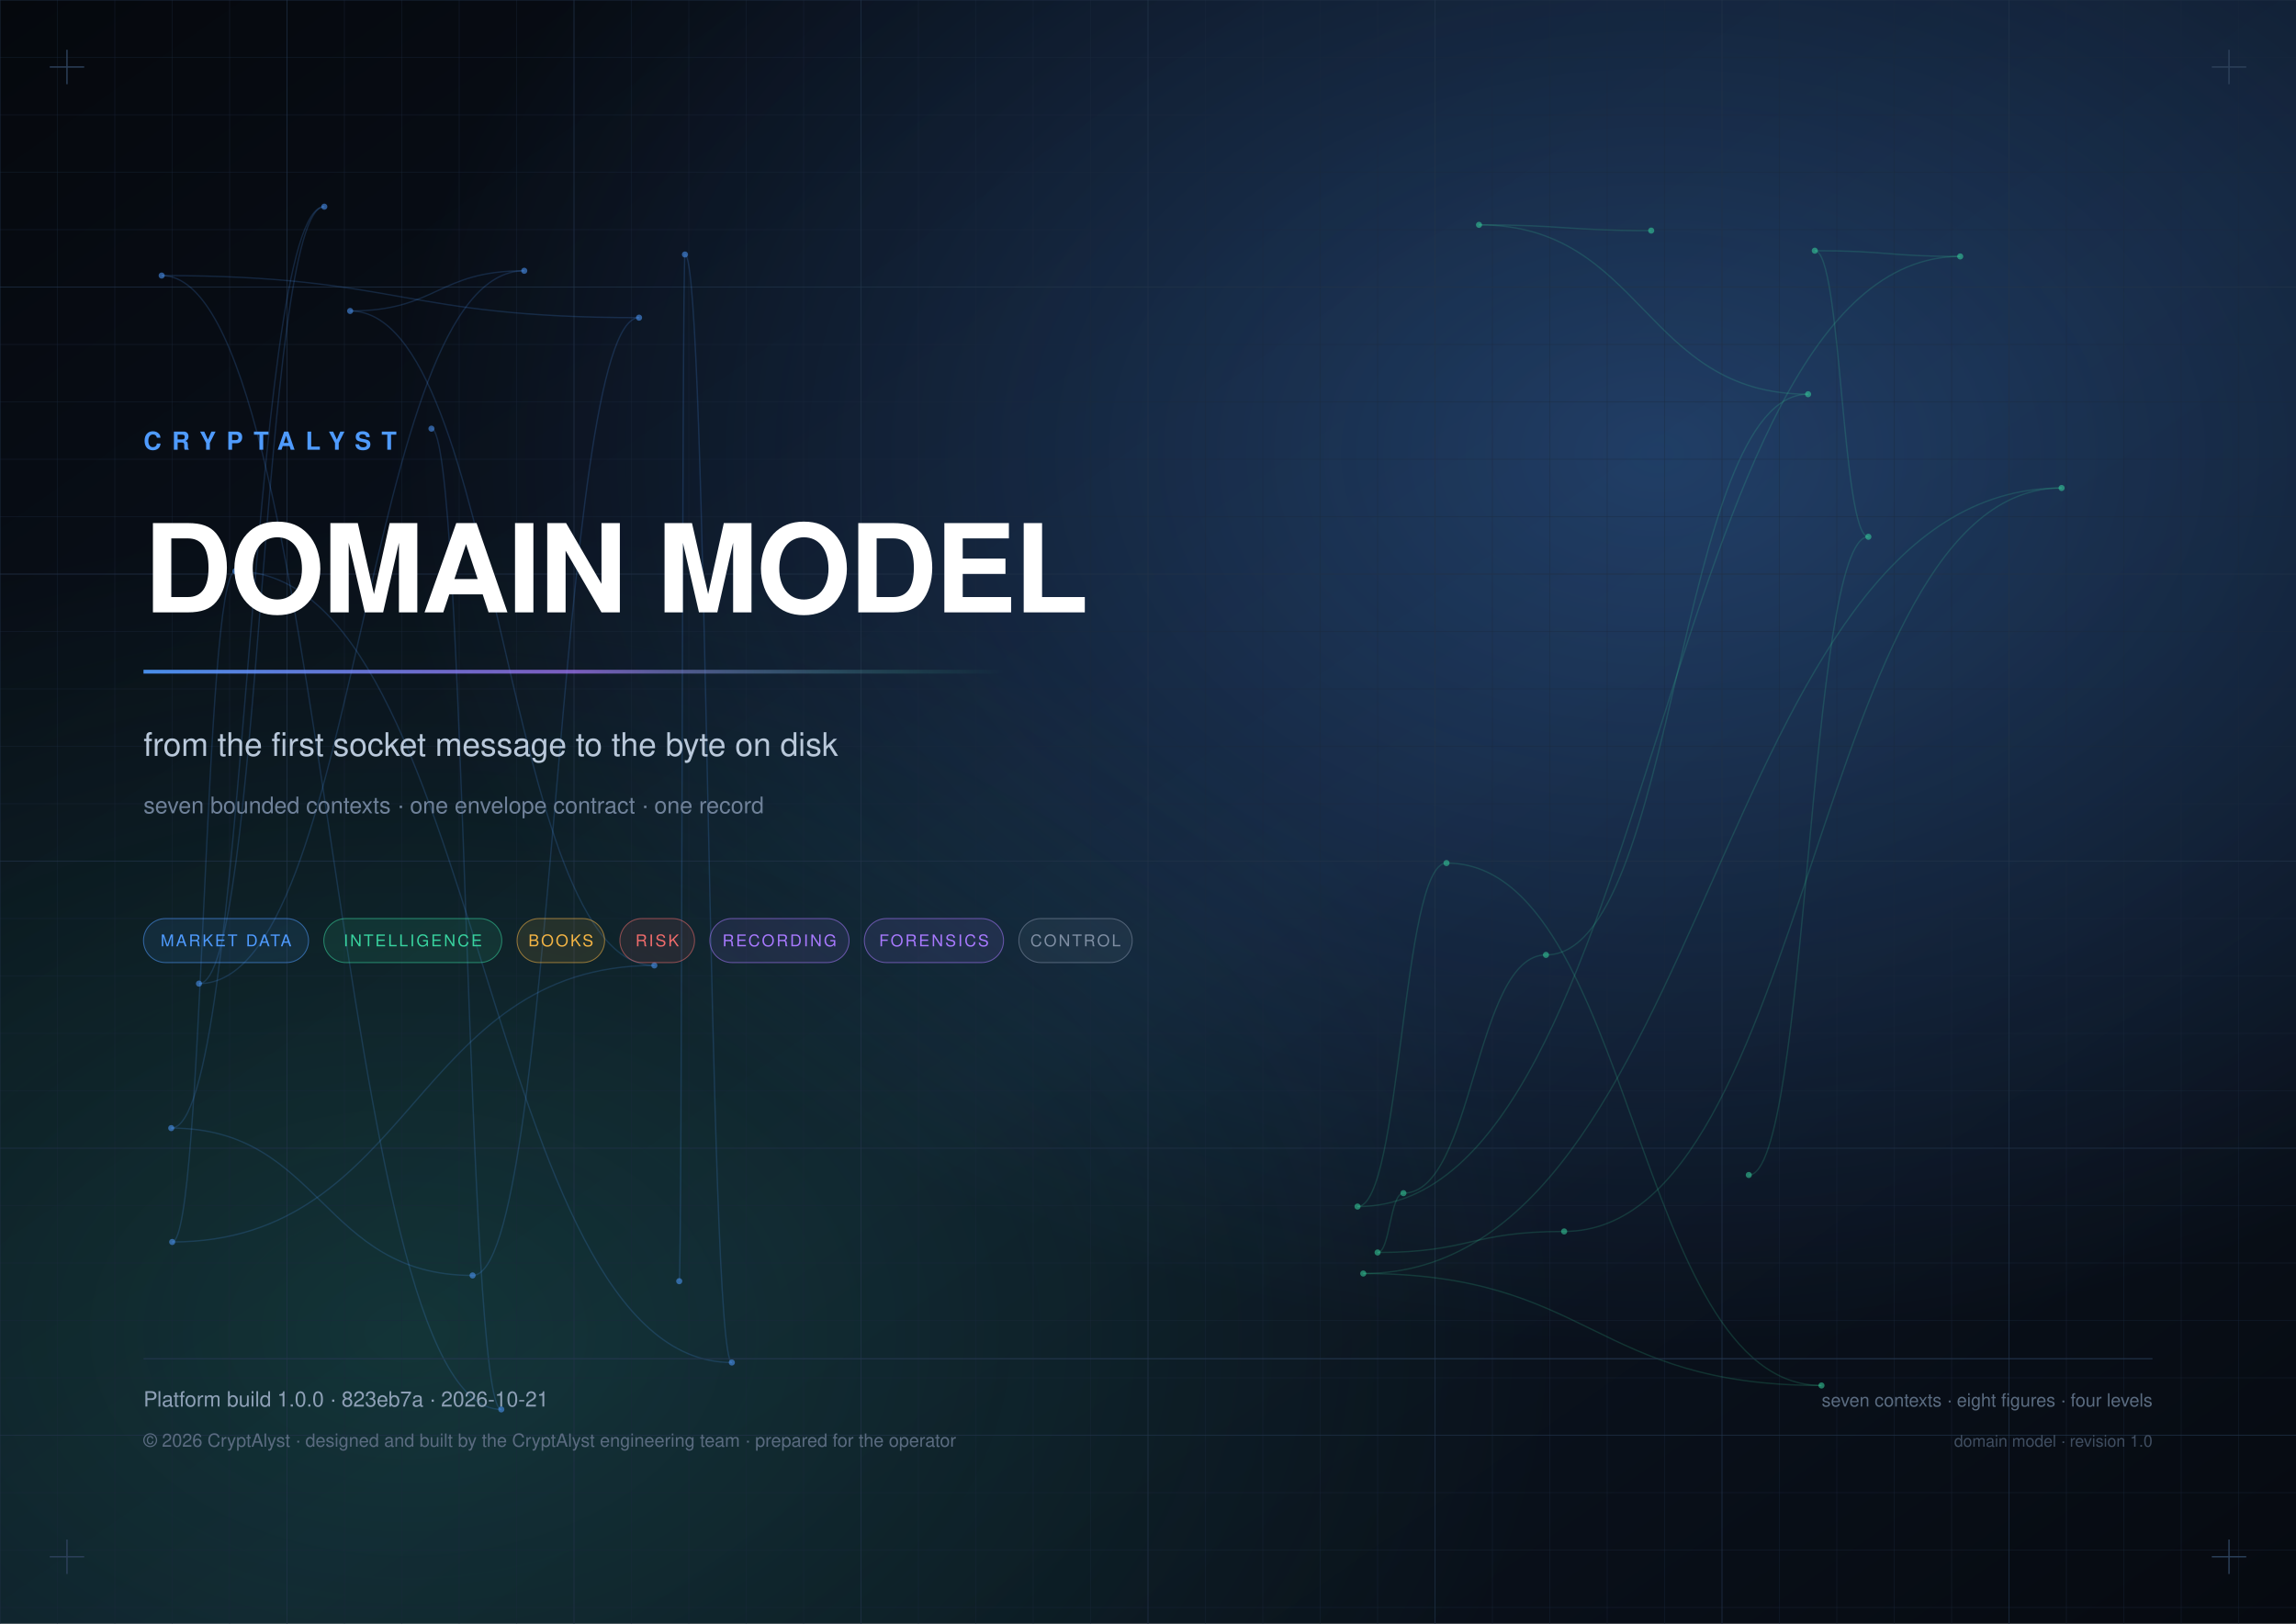
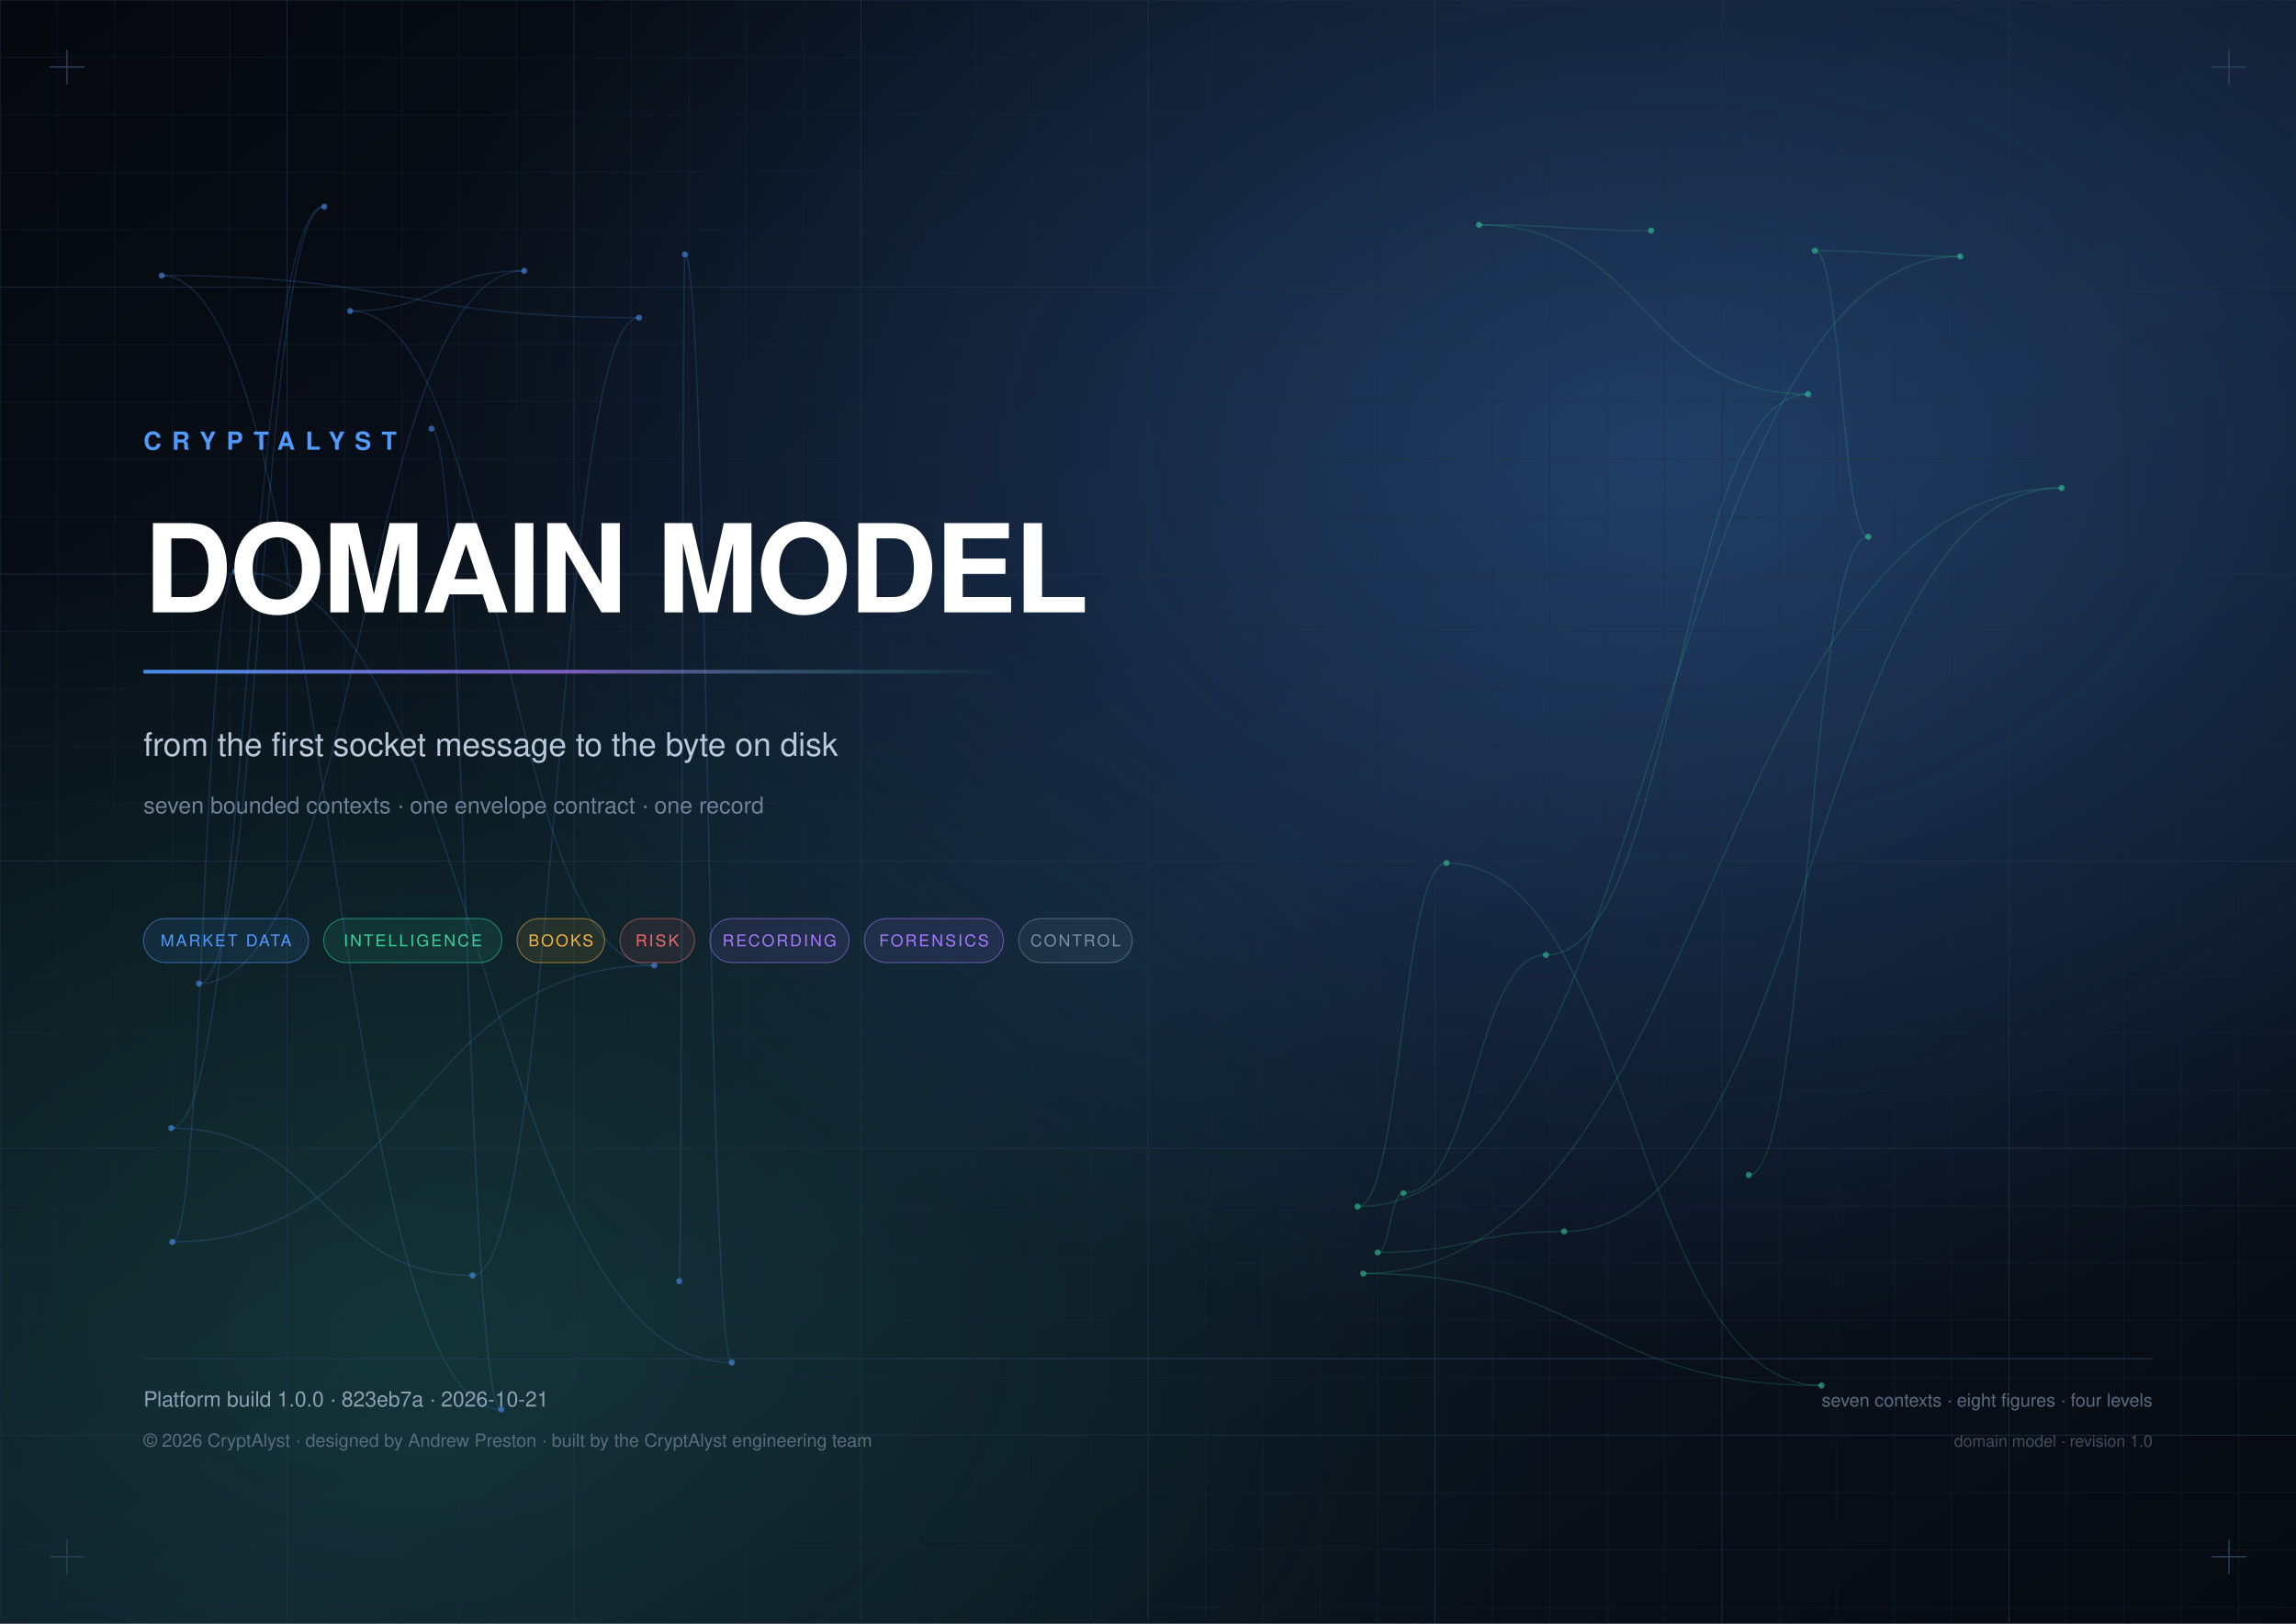
<svg xmlns="http://www.w3.org/2000/svg" width="2400" height="1697" viewBox="0 0 2400 1697" font-family="-apple-system, BlinkMacSystemFont, Helvetica, Arial, sans-serif">
  <defs>
    <linearGradient id="bg" x1="0" y1="0" x2="1" y2="1">
      <stop offset="0" stop-color="#05080d" />
      <stop offset="0.55" stop-color="#0d1726" />
      <stop offset="1" stop-color="#060a10" />
    </linearGradient>
    <radialGradient id="glow" cx="0.72" cy="0.28" r="0.55">
      <stop offset="0" stop-color="#4f9bff" stop-opacity="0.30" />
      <stop offset="1" stop-color="#4f9bff" stop-opacity="0" />
    </radialGradient>
    <radialGradient id="glow2" cx="0.18" cy="0.82" r="0.5">
      <stop offset="0" stop-color="#38d39f" stop-opacity="0.16" />
      <stop offset="1" stop-color="#38d39f" stop-opacity="0" />
    </radialGradient>
    <linearGradient id="rule" x1="0" y1="0" x2="1" y2="0">
      <stop offset="0" stop-color="#4f9bff" stop-opacity="0.9" />
      <stop offset="0.5" stop-color="#a879ff" stop-opacity="0.7" />
      <stop offset="1" stop-color="#38d39f" stop-opacity="0" />
    </linearGradient>
  </defs>
  <rect width="2400" height="1697" fill="url(#bg)" />
  <rect width="2400" height="1697" fill="url(#glow)" />
  <rect width="2400" height="1697" fill="url(#glow2)" />
  <line x1="0" y1="0" x2="0" y2="1697" stroke="#1b2a3d" stroke-opacity="0.35" stroke-width="1" />
  <line x1="60" y1="0" x2="60" y2="1697" stroke="#1b2a3d" stroke-opacity="0.35" stroke-width="1" />
  <line x1="120" y1="0" x2="120" y2="1697" stroke="#1b2a3d" stroke-opacity="0.35" stroke-width="1" />
  <line x1="180" y1="0" x2="180" y2="1697" stroke="#1b2a3d" stroke-opacity="0.35" stroke-width="1" />
  <line x1="240" y1="0" x2="240" y2="1697" stroke="#1b2a3d" stroke-opacity="0.35" stroke-width="1" />
  <line x1="300" y1="0" x2="300" y2="1697" stroke="#1b2a3d" stroke-opacity="0.35" stroke-width="1" />
  <line x1="360" y1="0" x2="360" y2="1697" stroke="#1b2a3d" stroke-opacity="0.35" stroke-width="1" />
  <line x1="420" y1="0" x2="420" y2="1697" stroke="#1b2a3d" stroke-opacity="0.35" stroke-width="1" />
  <line x1="480" y1="0" x2="480" y2="1697" stroke="#1b2a3d" stroke-opacity="0.35" stroke-width="1" />
  <line x1="540" y1="0" x2="540" y2="1697" stroke="#1b2a3d" stroke-opacity="0.35" stroke-width="1" />
  <line x1="600" y1="0" x2="600" y2="1697" stroke="#1b2a3d" stroke-opacity="0.35" stroke-width="1" />
  <line x1="660" y1="0" x2="660" y2="1697" stroke="#1b2a3d" stroke-opacity="0.35" stroke-width="1" />
  <line x1="720" y1="0" x2="720" y2="1697" stroke="#1b2a3d" stroke-opacity="0.35" stroke-width="1" />
  <line x1="780" y1="0" x2="780" y2="1697" stroke="#1b2a3d" stroke-opacity="0.35" stroke-width="1" />
  <line x1="840" y1="0" x2="840" y2="1697" stroke="#1b2a3d" stroke-opacity="0.35" stroke-width="1" />
  <line x1="900" y1="0" x2="900" y2="1697" stroke="#1b2a3d" stroke-opacity="0.35" stroke-width="1" />
  <line x1="960" y1="0" x2="960" y2="1697" stroke="#1b2a3d" stroke-opacity="0.35" stroke-width="1" />
  <line x1="1020" y1="0" x2="1020" y2="1697" stroke="#1b2a3d" stroke-opacity="0.35" stroke-width="1" />
  <line x1="1080" y1="0" x2="1080" y2="1697" stroke="#1b2a3d" stroke-opacity="0.35" stroke-width="1" />
  <line x1="1140" y1="0" x2="1140" y2="1697" stroke="#1b2a3d" stroke-opacity="0.35" stroke-width="1" />
  <line x1="1200" y1="0" x2="1200" y2="1697" stroke="#1b2a3d" stroke-opacity="0.35" stroke-width="1" />
  <line x1="1260" y1="0" x2="1260" y2="1697" stroke="#1b2a3d" stroke-opacity="0.35" stroke-width="1" />
  <line x1="1320" y1="0" x2="1320" y2="1697" stroke="#1b2a3d" stroke-opacity="0.35" stroke-width="1" />
  <line x1="1380" y1="0" x2="1380" y2="1697" stroke="#1b2a3d" stroke-opacity="0.35" stroke-width="1" />
  <line x1="1440" y1="0" x2="1440" y2="1697" stroke="#1b2a3d" stroke-opacity="0.35" stroke-width="1" />
  <line x1="1500" y1="0" x2="1500" y2="1697" stroke="#1b2a3d" stroke-opacity="0.35" stroke-width="1" />
  <line x1="1560" y1="0" x2="1560" y2="1697" stroke="#1b2a3d" stroke-opacity="0.35" stroke-width="1" />
  <line x1="1620" y1="0" x2="1620" y2="1697" stroke="#1b2a3d" stroke-opacity="0.35" stroke-width="1" />
  <line x1="1680" y1="0" x2="1680" y2="1697" stroke="#1b2a3d" stroke-opacity="0.35" stroke-width="1" />
  <line x1="1740" y1="0" x2="1740" y2="1697" stroke="#1b2a3d" stroke-opacity="0.35" stroke-width="1" />
  <line x1="1800" y1="0" x2="1800" y2="1697" stroke="#1b2a3d" stroke-opacity="0.35" stroke-width="1" />
  <line x1="1860" y1="0" x2="1860" y2="1697" stroke="#1b2a3d" stroke-opacity="0.35" stroke-width="1" />
  <line x1="1920" y1="0" x2="1920" y2="1697" stroke="#1b2a3d" stroke-opacity="0.35" stroke-width="1" />
  <line x1="1980" y1="0" x2="1980" y2="1697" stroke="#1b2a3d" stroke-opacity="0.35" stroke-width="1" />
  <line x1="2040" y1="0" x2="2040" y2="1697" stroke="#1b2a3d" stroke-opacity="0.35" stroke-width="1" />
  <line x1="2100" y1="0" x2="2100" y2="1697" stroke="#1b2a3d" stroke-opacity="0.35" stroke-width="1" />
  <line x1="2160" y1="0" x2="2160" y2="1697" stroke="#1b2a3d" stroke-opacity="0.35" stroke-width="1" />
  <line x1="2220" y1="0" x2="2220" y2="1697" stroke="#1b2a3d" stroke-opacity="0.35" stroke-width="1" />
  <line x1="2280" y1="0" x2="2280" y2="1697" stroke="#1b2a3d" stroke-opacity="0.35" stroke-width="1" />
  <line x1="2340" y1="0" x2="2340" y2="1697" stroke="#1b2a3d" stroke-opacity="0.35" stroke-width="1" />
  <line x1="0" y1="0" x2="2400" y2="0" stroke="#1b2a3d" stroke-opacity="0.35" stroke-width="1" />
  <line x1="0" y1="60" x2="2400" y2="60" stroke="#1b2a3d" stroke-opacity="0.35" stroke-width="1" />
  <line x1="0" y1="120" x2="2400" y2="120" stroke="#1b2a3d" stroke-opacity="0.35" stroke-width="1" />
  <line x1="0" y1="180" x2="2400" y2="180" stroke="#1b2a3d" stroke-opacity="0.35" stroke-width="1" />
  <line x1="0" y1="240" x2="2400" y2="240" stroke="#1b2a3d" stroke-opacity="0.35" stroke-width="1" />
  <line x1="0" y1="300" x2="2400" y2="300" stroke="#1b2a3d" stroke-opacity="0.35" stroke-width="1" />
  <line x1="0" y1="360" x2="2400" y2="360" stroke="#1b2a3d" stroke-opacity="0.35" stroke-width="1" />
  <line x1="0" y1="420" x2="2400" y2="420" stroke="#1b2a3d" stroke-opacity="0.35" stroke-width="1" />
  <line x1="0" y1="480" x2="2400" y2="480" stroke="#1b2a3d" stroke-opacity="0.35" stroke-width="1" />
  <line x1="0" y1="540" x2="2400" y2="540" stroke="#1b2a3d" stroke-opacity="0.35" stroke-width="1" />
  <line x1="0" y1="600" x2="2400" y2="600" stroke="#1b2a3d" stroke-opacity="0.35" stroke-width="1" />
  <line x1="0" y1="660" x2="2400" y2="660" stroke="#1b2a3d" stroke-opacity="0.35" stroke-width="1" />
  <line x1="0" y1="720" x2="2400" y2="720" stroke="#1b2a3d" stroke-opacity="0.35" stroke-width="1" />
  <line x1="0" y1="780" x2="2400" y2="780" stroke="#1b2a3d" stroke-opacity="0.35" stroke-width="1" />
  <line x1="0" y1="840" x2="2400" y2="840" stroke="#1b2a3d" stroke-opacity="0.35" stroke-width="1" />
  <line x1="0" y1="900" x2="2400" y2="900" stroke="#1b2a3d" stroke-opacity="0.35" stroke-width="1" />
  <line x1="0" y1="960" x2="2400" y2="960" stroke="#1b2a3d" stroke-opacity="0.35" stroke-width="1" />
  <line x1="0" y1="1020" x2="2400" y2="1020" stroke="#1b2a3d" stroke-opacity="0.35" stroke-width="1" />
  <line x1="0" y1="1080" x2="2400" y2="1080" stroke="#1b2a3d" stroke-opacity="0.35" stroke-width="1" />
  <line x1="0" y1="1140" x2="2400" y2="1140" stroke="#1b2a3d" stroke-opacity="0.35" stroke-width="1" />
  <line x1="0" y1="1200" x2="2400" y2="1200" stroke="#1b2a3d" stroke-opacity="0.35" stroke-width="1" />
  <line x1="0" y1="1260" x2="2400" y2="1260" stroke="#1b2a3d" stroke-opacity="0.35" stroke-width="1" />
  <line x1="0" y1="1320" x2="2400" y2="1320" stroke="#1b2a3d" stroke-opacity="0.35" stroke-width="1" />
  <line x1="0" y1="1380" x2="2400" y2="1380" stroke="#1b2a3d" stroke-opacity="0.35" stroke-width="1" />
  <line x1="0" y1="1440" x2="2400" y2="1440" stroke="#1b2a3d" stroke-opacity="0.35" stroke-width="1" />
  <line x1="0" y1="1500" x2="2400" y2="1500" stroke="#1b2a3d" stroke-opacity="0.35" stroke-width="1" />
  <line x1="0" y1="1560" x2="2400" y2="1560" stroke="#1b2a3d" stroke-opacity="0.35" stroke-width="1" />
  <line x1="0" y1="1620" x2="2400" y2="1620" stroke="#1b2a3d" stroke-opacity="0.35" stroke-width="1" />
  <line x1="0" y1="1680" x2="2400" y2="1680" stroke="#1b2a3d" stroke-opacity="0.35" stroke-width="1" />
  <line x1="0" y1="0" x2="0" y2="1697" stroke="#24374f" stroke-opacity="0.5" stroke-width="1" />
  <line x1="300" y1="0" x2="300" y2="1697" stroke="#24374f" stroke-opacity="0.5" stroke-width="1" />
  <line x1="600" y1="0" x2="600" y2="1697" stroke="#24374f" stroke-opacity="0.5" stroke-width="1" />
  <line x1="900" y1="0" x2="900" y2="1697" stroke="#24374f" stroke-opacity="0.5" stroke-width="1" />
  <line x1="1200" y1="0" x2="1200" y2="1697" stroke="#24374f" stroke-opacity="0.5" stroke-width="1" />
  <line x1="1500" y1="0" x2="1500" y2="1697" stroke="#24374f" stroke-opacity="0.5" stroke-width="1" />
  <line x1="1800" y1="0" x2="1800" y2="1697" stroke="#24374f" stroke-opacity="0.5" stroke-width="1" />
  <line x1="2100" y1="0" x2="2100" y2="1697" stroke="#24374f" stroke-opacity="0.5" stroke-width="1" />
  <line x1="0" y1="0" x2="2400" y2="0" stroke="#24374f" stroke-opacity="0.5" stroke-width="1" />
  <line x1="0" y1="300" x2="2400" y2="300" stroke="#24374f" stroke-opacity="0.5" stroke-width="1" />
  <line x1="0" y1="600" x2="2400" y2="600" stroke="#24374f" stroke-opacity="0.5" stroke-width="1" />
  <line x1="0" y1="900" x2="2400" y2="900" stroke="#24374f" stroke-opacity="0.5" stroke-width="1" />
  <line x1="0" y1="1200" x2="2400" y2="1200" stroke="#24374f" stroke-opacity="0.5" stroke-width="1" />
  <line x1="0" y1="1500" x2="2400" y2="1500" stroke="#24374f" stroke-opacity="0.5" stroke-width="1" />
  <path d="M451,448 C487,448 487,1473 524,1473" fill="none" stroke="#4f9bff" stroke-opacity="0.18" stroke-width="1.4" />
  <path d="M524,1473 C346,1473 346,288 169,288" fill="none" stroke="#4f9bff" stroke-opacity="0.18" stroke-width="1.4" />
  <path d="M169,288 C418,288 418,332 668,332" fill="none" stroke="#4f9bff" stroke-opacity="0.18" stroke-width="1.4" />
  <path d="M668,332 C581,332 581,1333 494,1333" fill="none" stroke="#4f9bff" stroke-opacity="0.18" stroke-width="1.4" />
  <path d="M494,1333 C336,1333 336,1179 179,1179" fill="none" stroke="#4f9bff" stroke-opacity="0.18" stroke-width="1.4" />
  <path d="M179,1179 C259,1179 259,216 339,216" fill="none" stroke="#4f9bff" stroke-opacity="0.18" stroke-width="1.4" />
  <path d="M339,216 C273,216 273,1028 208,1028" fill="none" stroke="#4f9bff" stroke-opacity="0.18" stroke-width="1.4" />
  <path d="M208,1028 C378,1028 378,283 548,283" fill="none" stroke="#4f9bff" stroke-opacity="0.18" stroke-width="1.4" />
  <path d="M548,283 C457,283 457,325 366,325" fill="none" stroke="#4f9bff" stroke-opacity="0.18" stroke-width="1.4" />
  <path d="M366,325 C525,325 525,1009 684,1009" fill="none" stroke="#4f9bff" stroke-opacity="0.18" stroke-width="1.4" />
  <path d="M684,1009 C432,1009 432,1298 180,1298" fill="none" stroke="#4f9bff" stroke-opacity="0.18" stroke-width="1.4" />
  <path d="M180,1298 C213,1298 213,597 246,597" fill="none" stroke="#4f9bff" stroke-opacity="0.18" stroke-width="1.4" />
  <path d="M246,597 C505,597 505,1424 765,1424" fill="none" stroke="#4f9bff" stroke-opacity="0.18" stroke-width="1.4" />
  <path d="M765,1424 C740,1424 740,266 716,266" fill="none" stroke="#4f9bff" stroke-opacity="0.18" stroke-width="1.4" />
  <path d="M716,266 C713,266 713,1339 710,1339" fill="none" stroke="#4f9bff" stroke-opacity="0.18" stroke-width="1.4" />
  <circle cx="451" cy="448" r="3.2" fill="#4f9bff" fill-opacity="0.55" />
  <circle cx="524" cy="1473" r="3.2" fill="#4f9bff" fill-opacity="0.55" />
  <circle cx="169" cy="288" r="3.2" fill="#4f9bff" fill-opacity="0.55" />
  <circle cx="668" cy="332" r="3.2" fill="#4f9bff" fill-opacity="0.55" />
  <circle cx="494" cy="1333" r="3.2" fill="#4f9bff" fill-opacity="0.55" />
  <circle cx="179" cy="1179" r="3.2" fill="#4f9bff" fill-opacity="0.55" />
  <circle cx="339" cy="216" r="3.2" fill="#4f9bff" fill-opacity="0.55" />
  <circle cx="208" cy="1028" r="3.2" fill="#4f9bff" fill-opacity="0.55" />
  <circle cx="548" cy="283" r="3.2" fill="#4f9bff" fill-opacity="0.55" />
  <circle cx="366" cy="325" r="3.2" fill="#4f9bff" fill-opacity="0.55" />
  <circle cx="684" cy="1009" r="3.2" fill="#4f9bff" fill-opacity="0.55" />
  <circle cx="180" cy="1298" r="3.2" fill="#4f9bff" fill-opacity="0.55" />
  <circle cx="246" cy="597" r="3.2" fill="#4f9bff" fill-opacity="0.55" />
  <circle cx="765" cy="1424" r="3.2" fill="#4f9bff" fill-opacity="0.55" />
  <circle cx="716" cy="266" r="3.2" fill="#4f9bff" fill-opacity="0.55" />
  <circle cx="710" cy="1339" r="3.2" fill="#4f9bff" fill-opacity="0.55" />
  <path d="M1726,241 C1636,241 1636,235 1546,235" fill="none" stroke="#38d39f" stroke-opacity="0.18" stroke-width="1.4" />
  <path d="M1546,235 C1718,235 1718,412 1890,412" fill="none" stroke="#38d39f" stroke-opacity="0.18" stroke-width="1.4" />
  <path d="M1890,412 C1753,412 1753,998 1616,998" fill="none" stroke="#38d39f" stroke-opacity="0.18" stroke-width="1.4" />
  <path d="M1616,998 C1541,998 1541,1247 1467,1247" fill="none" stroke="#38d39f" stroke-opacity="0.18" stroke-width="1.4" />
  <path d="M1467,1247 C1453,1247 1453,1309 1440,1309" fill="none" stroke="#38d39f" stroke-opacity="0.18" stroke-width="1.4" />
  <path d="M1440,1309 C1537,1309 1537,1287 1635,1287" fill="none" stroke="#38d39f" stroke-opacity="0.18" stroke-width="1.4" />
  <path d="M1635,1287 C1895,1287 1895,510 2155,510" fill="none" stroke="#38d39f" stroke-opacity="0.18" stroke-width="1.4" />
  <path d="M2155,510 C1790,510 1790,1331 1425,1331" fill="none" stroke="#38d39f" stroke-opacity="0.18" stroke-width="1.4" />
  <path d="M1425,1331 C1664,1331 1664,1448 1904,1448" fill="none" stroke="#38d39f" stroke-opacity="0.18" stroke-width="1.4" />
  <path d="M1904,1448 C1708,1448 1708,902 1512,902" fill="none" stroke="#38d39f" stroke-opacity="0.18" stroke-width="1.4" />
  <path d="M1512,902 C1465,902 1465,1261 1419,1261" fill="none" stroke="#38d39f" stroke-opacity="0.18" stroke-width="1.4" />
  <path d="M1419,1261 C1734,1261 1734,268 2049,268" fill="none" stroke="#38d39f" stroke-opacity="0.18" stroke-width="1.4" />
  <path d="M2049,268 C1973,268 1973,262 1897,262" fill="none" stroke="#38d39f" stroke-opacity="0.18" stroke-width="1.4" />
  <path d="M1897,262 C1925,262 1925,561 1953,561" fill="none" stroke="#38d39f" stroke-opacity="0.18" stroke-width="1.4" />
  <path d="M1953,561 C1890,561 1890,1228 1828,1228" fill="none" stroke="#38d39f" stroke-opacity="0.18" stroke-width="1.4" />
  <circle cx="1726" cy="241" r="3.2" fill="#38d39f" fill-opacity="0.55" />
  <circle cx="1546" cy="235" r="3.2" fill="#38d39f" fill-opacity="0.55" />
  <circle cx="1890" cy="412" r="3.2" fill="#38d39f" fill-opacity="0.55" />
  <circle cx="1616" cy="998" r="3.2" fill="#38d39f" fill-opacity="0.55" />
  <circle cx="1467" cy="1247" r="3.2" fill="#38d39f" fill-opacity="0.55" />
  <circle cx="1440" cy="1309" r="3.2" fill="#38d39f" fill-opacity="0.55" />
  <circle cx="1635" cy="1287" r="3.2" fill="#38d39f" fill-opacity="0.55" />
  <circle cx="2155" cy="510" r="3.2" fill="#38d39f" fill-opacity="0.55" />
  <circle cx="1425" cy="1331" r="3.2" fill="#38d39f" fill-opacity="0.55" />
  <circle cx="1904" cy="1448" r="3.2" fill="#38d39f" fill-opacity="0.55" />
  <circle cx="1512" cy="902" r="3.2" fill="#38d39f" fill-opacity="0.55" />
  <circle cx="1419" cy="1261" r="3.2" fill="#38d39f" fill-opacity="0.55" />
  <circle cx="2049" cy="268" r="3.2" fill="#38d39f" fill-opacity="0.55" />
  <circle cx="1897" cy="262" r="3.2" fill="#38d39f" fill-opacity="0.55" />
  <circle cx="1953" cy="561" r="3.2" fill="#38d39f" fill-opacity="0.55" />
  <circle cx="1828" cy="1228" r="3.2" fill="#38d39f" fill-opacity="0.55" />
  <text x="150" y="470" fill="#4f9bff" font-size="26" font-weight="700" letter-spacing="0.42em">CRYPTALYST</text>
  <text x="150" y="640" fill="#ffffff" font-size="128" font-weight="800" letter-spacing="-0.02em">DOMAIN MODEL</text>
  <rect x="150" y="700" width="900" height="4" fill="url(#rule)" />
  <text x="150" y="790" fill="#b9c8da" font-size="34">from the first socket message to the byte on disk</text>
  <text x="150" y="850" fill="#6f8199" font-size="24">seven bounded contexts · one envelope contract · one record</text>
  <rect x="150" y="960" width="172.5" height="46" rx="23" fill="#4f9bff" fill-opacity="0.10" stroke="#4f9bff" stroke-opacity="0.55" />
  <text x="236.25" y="989" fill="#4f9bff" font-size="17" text-anchor="middle" letter-spacing="0.12em">MARKET DATA</text>
  <rect x="338.5" y="960" width="186.0" height="46" rx="23" fill="#38d39f" fill-opacity="0.10" stroke="#38d39f" stroke-opacity="0.55" />
  <text x="431.5" y="989" fill="#38d39f" font-size="17" text-anchor="middle" letter-spacing="0.12em">INTELLIGENCE</text>
  <rect x="540.5" y="960" width="91.5" height="46" rx="23" fill="#f5b544" fill-opacity="0.10" stroke="#f5b544" stroke-opacity="0.55" />
  <text x="586.25" y="989" fill="#f5b544" font-size="17" text-anchor="middle" letter-spacing="0.12em">BOOKS</text>
  <rect x="648.0" y="960" width="78.0" height="46" rx="23" fill="#ef6b6b" fill-opacity="0.10" stroke="#ef6b6b" stroke-opacity="0.55" />
  <text x="687.0" y="989" fill="#ef6b6b" font-size="17" text-anchor="middle" letter-spacing="0.12em">RISK</text>
  <rect x="742.0" y="960" width="145.5" height="46" rx="23" fill="#a879ff" fill-opacity="0.10" stroke="#a879ff" stroke-opacity="0.55" />
  <text x="814.75" y="989" fill="#a879ff" font-size="17" text-anchor="middle" letter-spacing="0.12em">RECORDING</text>
  <rect x="903.5" y="960" width="145.5" height="46" rx="23" fill="#a879ff" fill-opacity="0.10" stroke="#a879ff" stroke-opacity="0.55" />
  <text x="976.25" y="989" fill="#a879ff" font-size="17" text-anchor="middle" letter-spacing="0.12em">FORENSICS</text>
  <rect x="1065.0" y="960" width="118.5" height="46" rx="23" fill="#7f8ea3" fill-opacity="0.10" stroke="#7f8ea3" stroke-opacity="0.55" />
  <text x="1124.25" y="989" fill="#7f8ea3" font-size="17" text-anchor="middle" letter-spacing="0.12em">CONTROL</text>
  <line x1="150" y1="1420" x2="2250" y2="1420" stroke="#24374f" />
  <text x="150" y="1470" fill="#8ea0b6" font-size="22">Platform build 1.0.0 · 823eb7a · 2026-10-21</text>
-   <text x="150" y="1512" fill="#5a6b80" font-size="19">© 2026 CryptAlyst · designed and built by the CryptAlyst engineering team · prepared for the operator</text>
+   <text x="150" y="1512" fill="#5a6b80" font-size="19">© 2026 CryptAlyst · designed by Andrew Preston · built by the CryptAlyst engineering team</text>
  <text x="2250" y="1470" fill="#5a6b80" font-size="19" text-anchor="end">seven contexts · eight figures · four levels</text>
  <text x="2250" y="1512" fill="#3f4d60" font-size="17" text-anchor="end">domain model · revision 1.0</text>
  <path d="M52,70 L88,70 M70,52 L70,88" stroke="#2c405a" stroke-width="1.4" />
  <path d="M2312,70 L2348,70 M2330,52 L2330,88" stroke="#2c405a" stroke-width="1.4" />
  <path d="M52,1627 L88,1627 M70,1609 L70,1645" stroke="#2c405a" stroke-width="1.4" />
  <path d="M2312,1627 L2348,1627 M2330,1609 L2330,1645" stroke="#2c405a" stroke-width="1.4" />
</svg>
